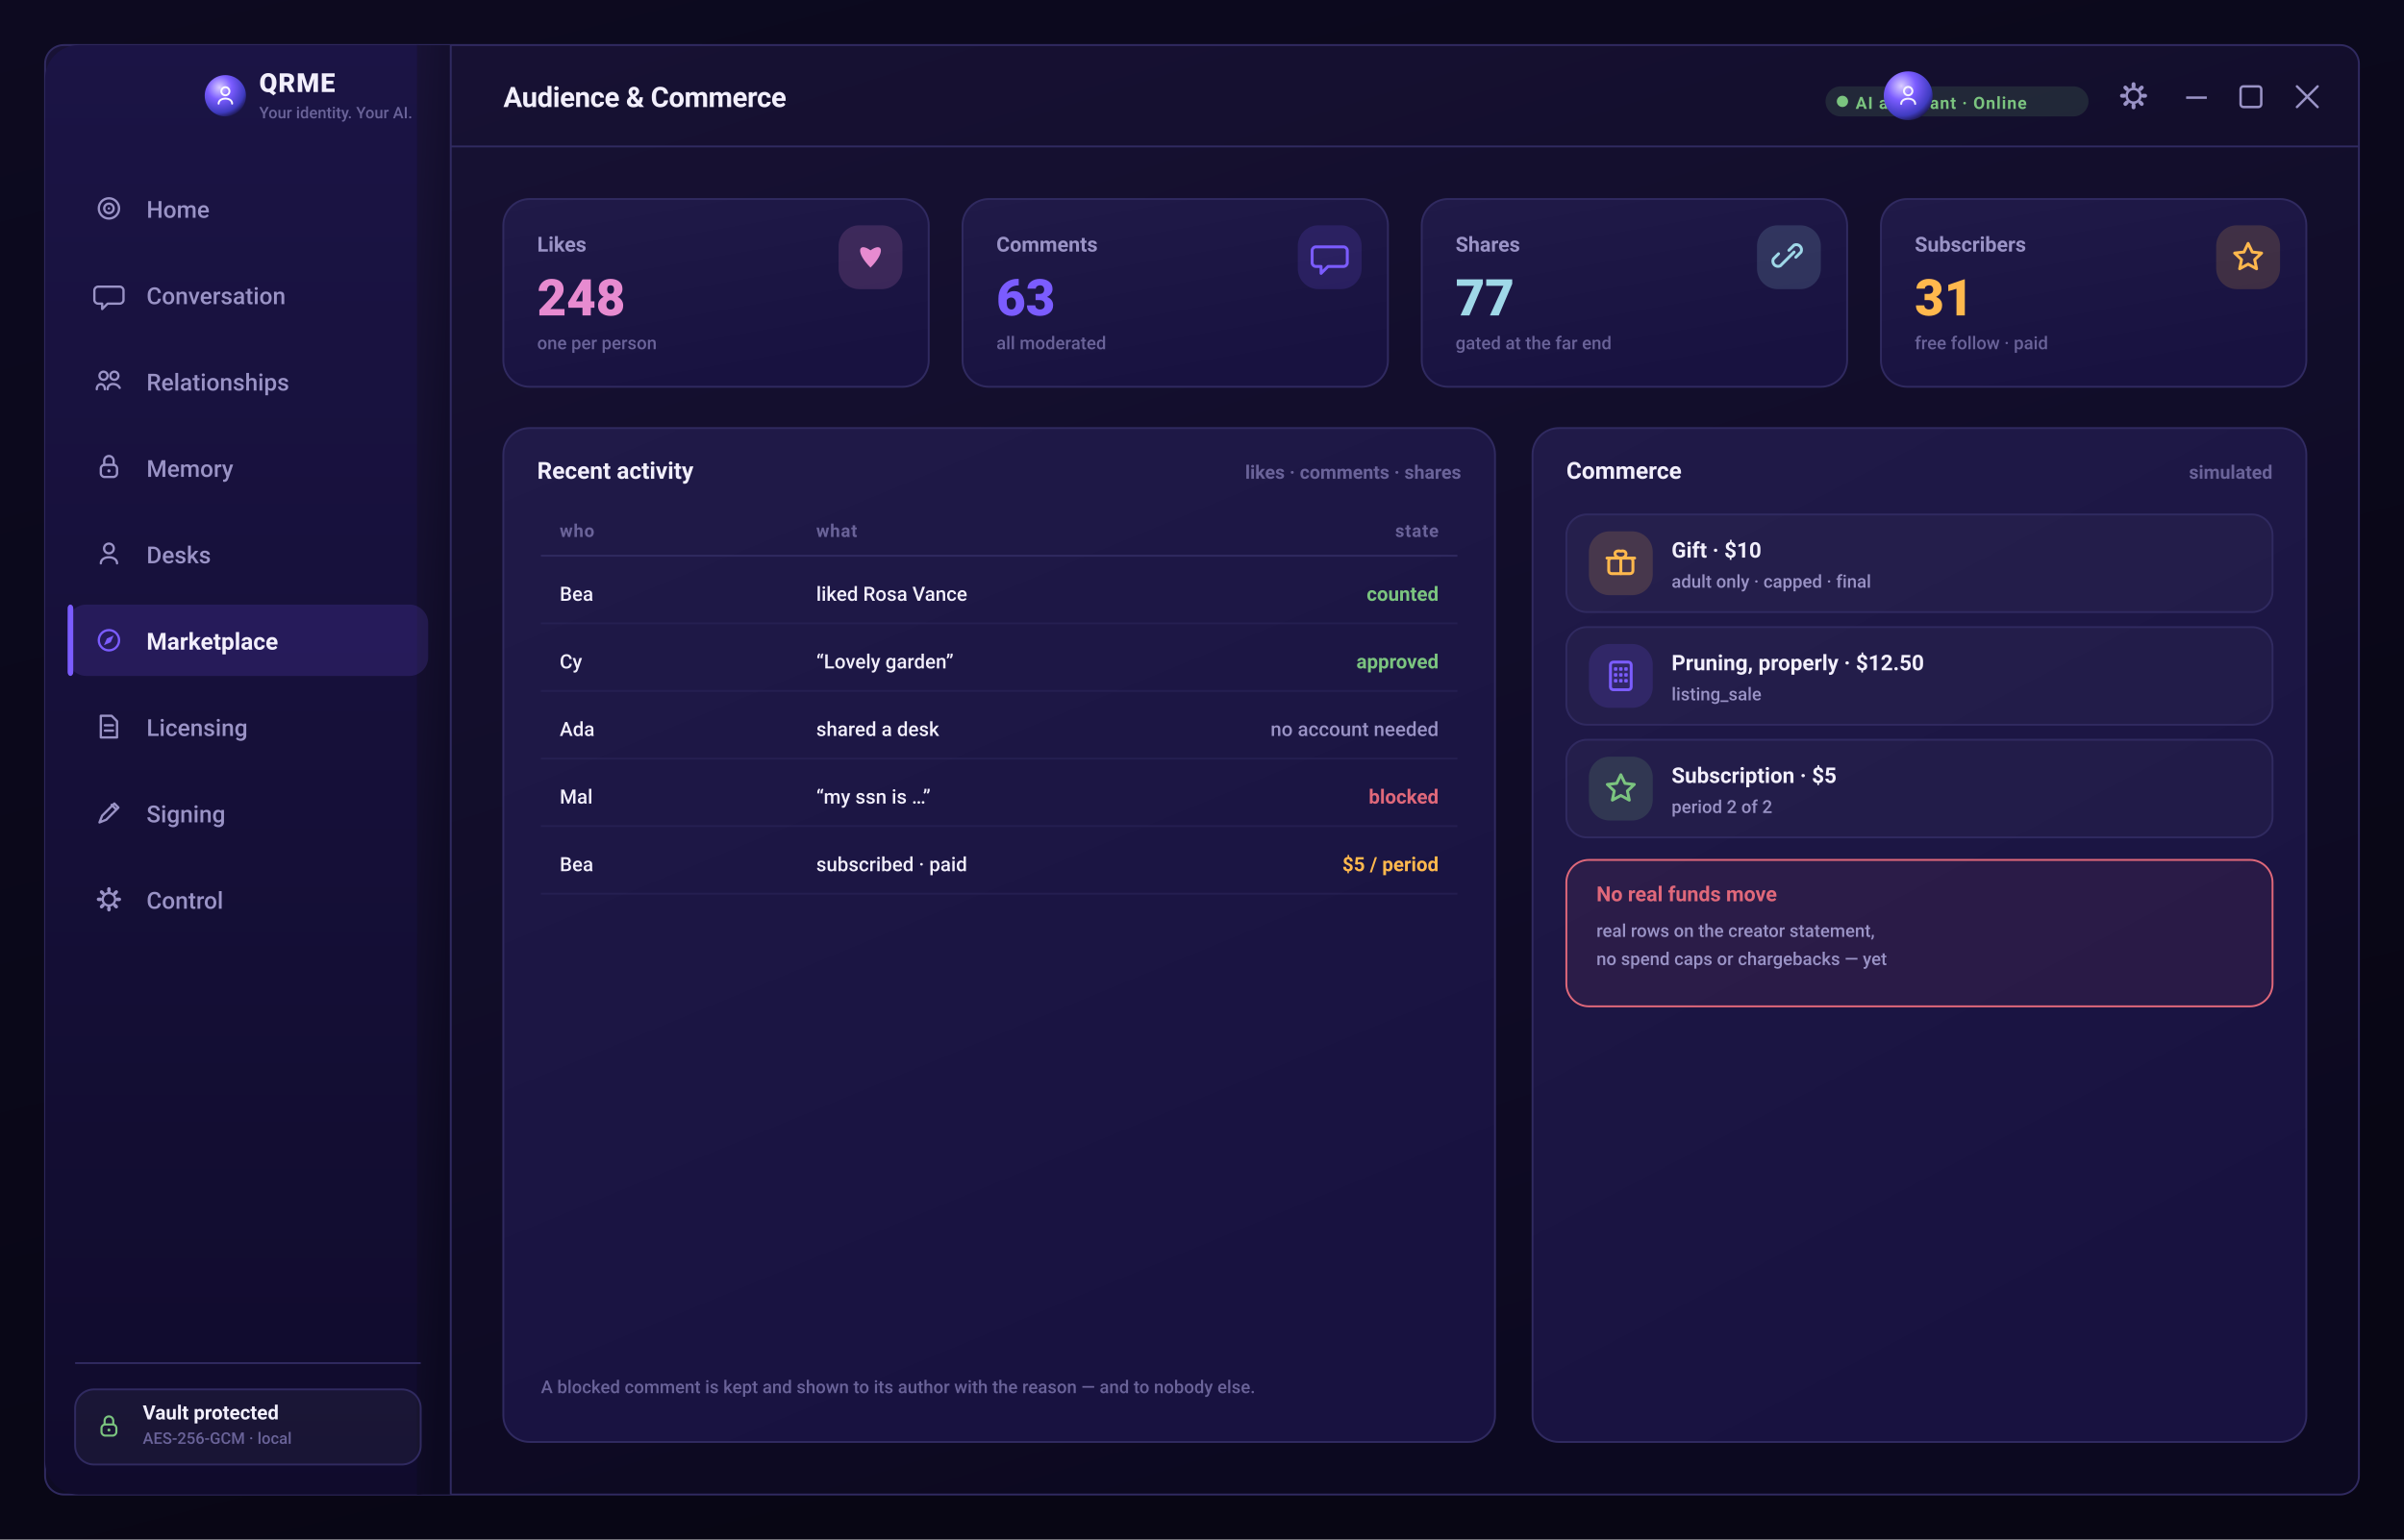
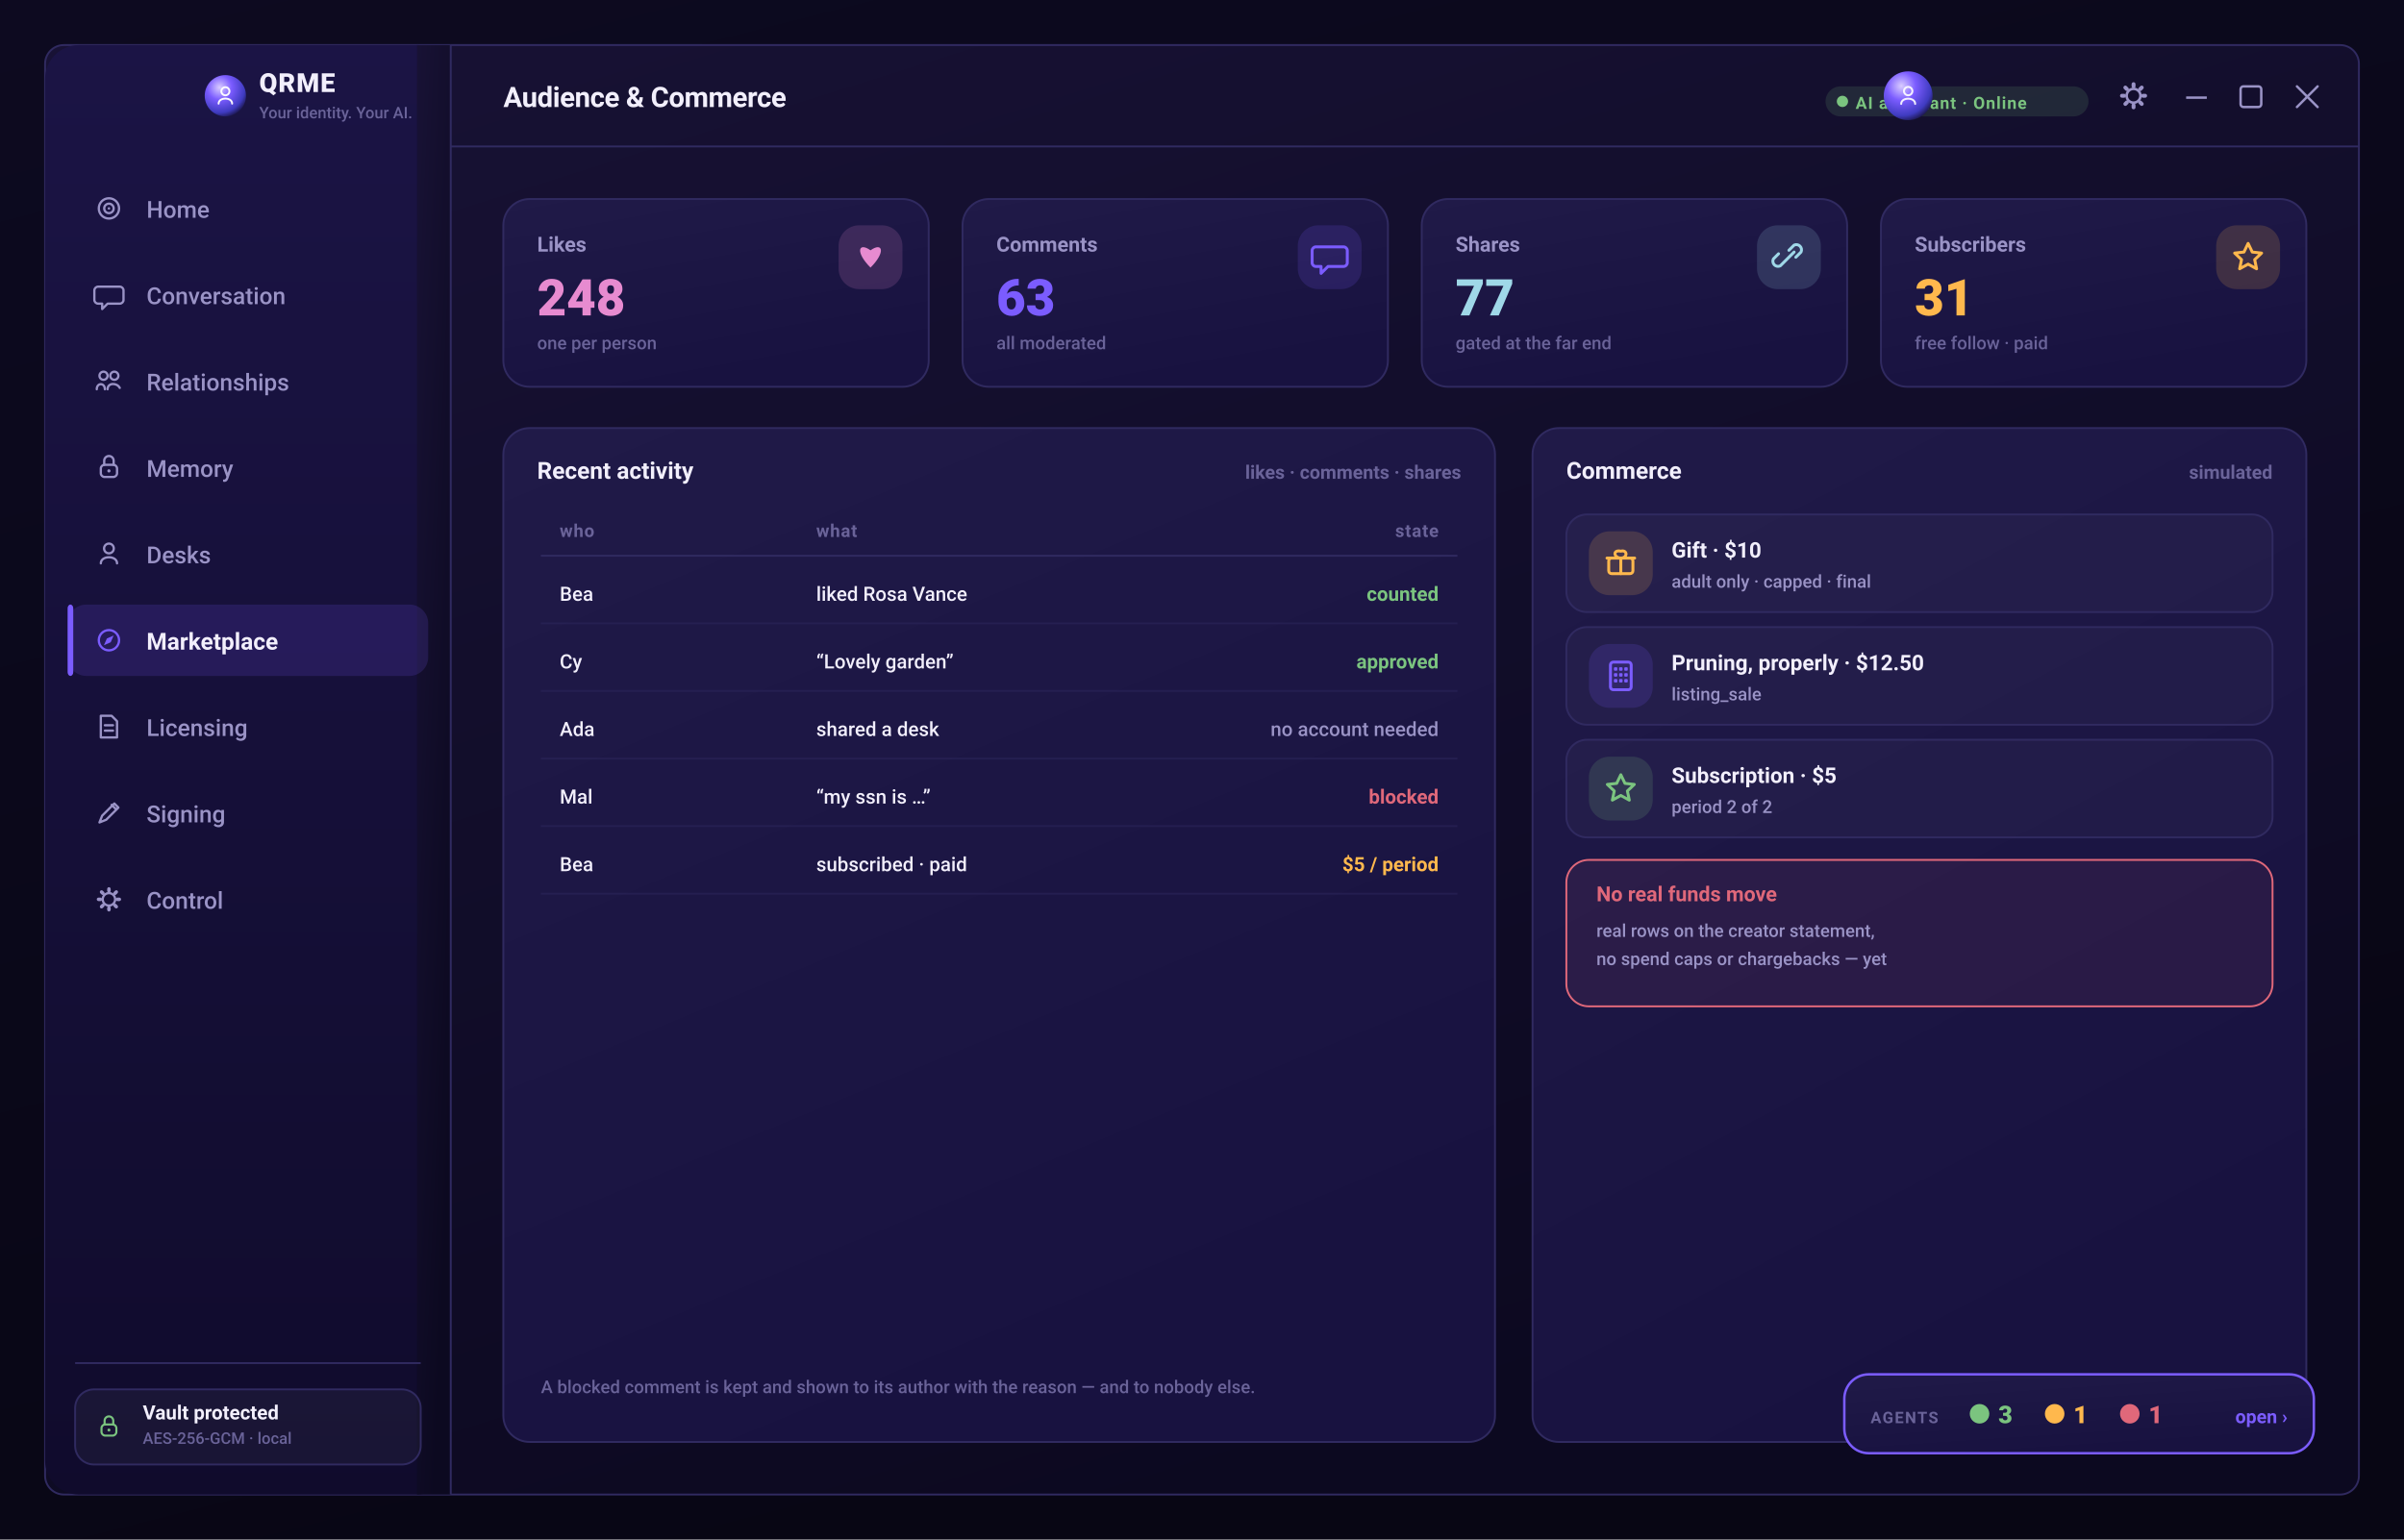
<svg xmlns="http://www.w3.org/2000/svg" width="1280" height="820" viewBox="0 0 1280 820" role="img" aria-label="QRME — Audience &amp; Commerce">
  <defs>
    <linearGradient id="gPage" x1="0" y1="0" x2="0.4" y2="1">
      <stop offset="0" stop-color="#0d0a20" />
      <stop offset="1" stop-color="#080614" />
    </linearGradient>
    <linearGradient id="gScr" x1="0" y1="0" x2="0.5" y2="1">
      <stop offset="0" stop-color="#181235" />
      <stop offset="1" stop-color="#0c0920" />
    </linearGradient>
    <linearGradient id="gSide" x1="0" y1="0" x2="0" y2="1">
      <stop offset="0" stop-color="#1b1445" />
      <stop offset="1" stop-color="#100b2c" />
    </linearGradient>
    <linearGradient id="gCard" x1="0" y1="0" x2="0.4" y2="1">
      <stop offset="0" stop-color="#201a48" />
      <stop offset="1" stop-color="#181240" />
    </linearGradient>
    <linearGradient id="gBrand" x1="0" y1="0" x2="1" y2="0">
      <stop offset="0" stop-color="#7b5cff" />
      <stop offset="1" stop-color="#9d7bff" />
    </linearGradient>
    <linearGradient id="gAmber" x1="0" y1="0" x2="1" y2="0">
      <stop offset="0" stop-color="#ffb84d" />
      <stop offset="1" stop-color="#ffd27a" />
    </linearGradient>
    <radialGradient id="orb" cx="36%" cy="30%" r="78%">
      <stop offset="0" stop-color="#d9ccff" />
      <stop offset="38%" stop-color="#7b5cff" />
      <stop offset="78%" stop-color="#3f3bc0" />
      <stop offset="100%" stop-color="#140f34" />
    </radialGradient>
  </defs>
  <rect x="0.0" y="0.0" width="1280.0" height="820.0" rx="0" fill="url(#gPage)" />
  <rect x="24" y="24" width="1232" height="772" rx="10" fill="url(#gScr)" stroke="#302a60" stroke-width="1" />
  <rect x="24.0" y="24.0" width="216.0" height="772.0" rx="18" fill="url(#gSide)" />
  <rect x="222.0" y="24.0" width="18.0" height="772.0" rx="0" fill="url(#gScr)" />
  <line x1="240" y1="24" x2="240" y2="796" stroke="#302a60" stroke-width="1" />
  <line x1="240" y1="78" x2="1256" y2="78" stroke="#302a60" stroke-width="1" />
  <line x1="1164" y1="52" x2="1175" y2="52" stroke="#9a93c6" stroke-width="1.3" />
  <rect x="1193.0" y="46.0" width="11.0" height="11.0" rx="1.5" fill="none" stroke="#9a93c6" stroke-width="1.3" />
  <path d="M1223 46 l11 11 M1234 46 l-11 11" stroke="#9a93c6" stroke-width="1.3" stroke-linecap="round" />
  <circle cx="120" cy="51" r="11" fill="url(#orb)" />
  <circle cx="120" cy="48.6" r="2.16" fill="none" stroke="rgba(255,255,255,0.95)" stroke-width="1.02" stroke-linecap="round" stroke-linejoin="round" />
  <path d="M116.4 55.2 c0 -3.6 7.2 -3.6 7.2 0" fill="none" stroke="rgba(255,255,255,0.95)" stroke-width="1.02" stroke-linecap="round" stroke-linejoin="round" />
  <text x="138.0" y="49.0" font-family="-apple-system,BlinkMacSystemFont,'SF Pro Display','SF Pro Text','Segoe UI',Roboto,system-ui,sans-serif" font-size="14" font-weight="800" fill="#f2effc" text-anchor="start" letter-spacing="0.5">QRME</text>
  <text x="138.0" y="63.0" font-family="-apple-system,BlinkMacSystemFont,'SF Pro Display','SF Pro Text','Segoe UI',Roboto,system-ui,sans-serif" font-size="8.5" font-weight="500" fill="#6a6399" text-anchor="start">Your identity. Your AI.</text>
  <text x="268.0" y="57.0" font-family="-apple-system,BlinkMacSystemFont,'SF Pro Display','SF Pro Text','Segoe UI',Roboto,system-ui,sans-serif" font-size="15" font-weight="700" fill="#f2effc" text-anchor="start" letter-spacing="-0.2">Audience &amp; Commerce</text>
  <rect x="1134.96" y="43.8" width="2.08" height="3.2" rx="1" transform="rotate(0 1136 51)" fill="#9a93c6" />
  <rect x="1134.96" y="43.8" width="2.08" height="3.2" rx="1" transform="rotate(45 1136 51)" fill="#9a93c6" />
  <rect x="1134.96" y="43.8" width="2.08" height="3.2" rx="1" transform="rotate(90 1136 51)" fill="#9a93c6" />
  <rect x="1134.96" y="43.8" width="2.08" height="3.2" rx="1" transform="rotate(135 1136 51)" fill="#9a93c6" />
  <rect x="1134.96" y="43.8" width="2.08" height="3.2" rx="1" transform="rotate(180 1136 51)" fill="#9a93c6" />
  <rect x="1134.96" y="43.8" width="2.08" height="3.2" rx="1" transform="rotate(225 1136 51)" fill="#9a93c6" />
  <rect x="1134.96" y="43.8" width="2.08" height="3.2" rx="1" transform="rotate(270 1136 51)" fill="#9a93c6" />
  <rect x="1134.96" y="43.8" width="2.08" height="3.2" rx="1" transform="rotate(315 1136 51)" fill="#9a93c6" />
  <circle cx="1136" cy="51" r="3.68" fill="none" stroke="#9a93c6" stroke-width="1.36" stroke-linecap="round" stroke-linejoin="round" />
  <rect x="972.0" y="46.0" width="140.0" height="16.0" rx="8" fill="rgba(123,196,127,0.14)" />
  <circle cx="981.0" cy="54" r="3" fill="#7bc47f" />
  <text x="988.0" y="58.0" font-family="-apple-system,BlinkMacSystemFont,'SF Pro Display','SF Pro Text','Segoe UI',Roboto,system-ui,sans-serif" font-size="9" font-weight="700" fill="#7bc47f" text-anchor="start" letter-spacing="0.5">AI assistant · Online</text>
  <circle cx="1016" cy="51" r="13" fill="url(#orb)" />
  <circle cx="1016" cy="48.52" r="2.232" fill="none" stroke="rgba(255,255,255,0.9)" stroke-width="1.05" stroke-linecap="round" stroke-linejoin="round" />
  <path d="M1012.28 55.34 c0 -3.72 7.44 -3.72 7.44 0" fill="none" stroke="rgba(255,255,255,0.9)" stroke-width="1.05" stroke-linecap="round" stroke-linejoin="round" />
  <circle cx="58" cy="111" r="5.4" fill="none" stroke="#9a93c6" stroke-width="1.22" stroke-linecap="round" stroke-linejoin="round" />
  <circle cx="58" cy="111" r="2.52" fill="none" stroke="#9a93c6" stroke-width="1.22" stroke-linecap="round" stroke-linejoin="round" />
  <circle cx="58" cy="111" r="0.648" fill="#9a93c6" />
  <text x="78.0" y="116.0" font-family="-apple-system,BlinkMacSystemFont,'SF Pro Display','SF Pro Text','Segoe UI',Roboto,system-ui,sans-serif" font-size="12.5" font-weight="500" fill="#9a93c6" text-anchor="start">Home</text>
  <path d="M52.24 152.68 h11.52 a2 2 0 0 1 2 2 v5.04 a2 2 0 0 1 -2 2 h-6.48 l-2.88 2.88 v-2.88 h-2.16 a2 2 0 0 1 -2 -2 v-5.04 a2 2 0 0 1 2 -2 Z" fill="none" stroke="#9a93c6" stroke-width="1.22" stroke-linecap="round" stroke-linejoin="round" />
  <text x="78.0" y="162.0" font-family="-apple-system,BlinkMacSystemFont,'SF Pro Display','SF Pro Text','Segoe UI',Roboto,system-ui,sans-serif" font-size="12.5" font-weight="500" fill="#9a93c6" text-anchor="start">Conversation</text>
  <circle cx="55.12" cy="200.12" r="2.16" fill="none" stroke="#9a93c6" stroke-width="1.22" stroke-linecap="round" stroke-linejoin="round" />
  <circle cx="60.88" cy="200.12" r="2.16" fill="none" stroke="#9a93c6" stroke-width="1.22" stroke-linecap="round" stroke-linejoin="round" />
  <path d="M51.52 207.32 c0 -3.6 4.32 -3.6 4.32 0 M57.28 207.32 c0 -3.6 5.04 -3.6 6.48 -0.72" fill="none" stroke="#9a93c6" stroke-width="1.22" stroke-linecap="round" stroke-linejoin="round" />
  <text x="78.0" y="208.0" font-family="-apple-system,BlinkMacSystemFont,'SF Pro Display','SF Pro Text','Segoe UI',Roboto,system-ui,sans-serif" font-size="12.5" font-weight="500" fill="#9a93c6" text-anchor="start">Relationships</text>
  <rect x="53.68" y="247.56" width="8.64" height="6.48" rx="2" fill="none" stroke="#9a93c6" stroke-width="1.22" stroke-linecap="round" stroke-linejoin="round" />
  <path d="M55.48 247.56 v-2.16 a2.52 2.52 0 0 1 5.04 0 v2.16" fill="none" stroke="#9a93c6" stroke-width="1.22" stroke-linecap="round" stroke-linejoin="round" />
  <circle cx="58" cy="250.8" r="0.864" fill="#9a93c6" />
  <text x="78.0" y="254.0" font-family="-apple-system,BlinkMacSystemFont,'SF Pro Display','SF Pro Text','Segoe UI',Roboto,system-ui,sans-serif" font-size="12.5" font-weight="500" fill="#9a93c6" text-anchor="start">Memory</text>
  <circle cx="58" cy="292.12" r="2.592" fill="none" stroke="#9a93c6" stroke-width="1.22" stroke-linecap="round" stroke-linejoin="round" />
  <path d="M53.68 300.04 c0 -4.32 8.64 -4.32 8.64 0" fill="none" stroke="#9a93c6" stroke-width="1.22" stroke-linecap="round" stroke-linejoin="round" />
  <text x="78.0" y="300.0" font-family="-apple-system,BlinkMacSystemFont,'SF Pro Display','SF Pro Text','Segoe UI',Roboto,system-ui,sans-serif" font-size="12.5" font-weight="500" fill="#9a93c6" text-anchor="start">Desks</text>
  <rect x="36.0" y="322.0" width="192.0" height="38.0" rx="10" fill="rgba(123,92,255,0.16)" />
  <rect x="36.0" y="322.0" width="3.0" height="38.0" rx="2" fill="#7b5cff" />
  <circle cx="58" cy="341" r="5.4" fill="none" stroke="#7b5cff" stroke-width="1.22" stroke-linecap="round" stroke-linejoin="round" />
  <path d="M60.52 338.48 l-1.584 3.6 -3.6 1.584 1.584 -3.6 Z" fill="#7b5cff" />
  <text x="78.0" y="346.0" font-family="-apple-system,BlinkMacSystemFont,'SF Pro Display','SF Pro Text','Segoe UI',Roboto,system-ui,sans-serif" font-size="12.5" font-weight="650" fill="#f2effc" text-anchor="start">Marketplace</text>
  <path d="M53.68 381.24 h5.76 l2.88 2.88 v8.64 h-8.64 Z" fill="none" stroke="#9a93c6" stroke-width="1.22" stroke-linecap="round" stroke-linejoin="round" />
  <path d="M55.84 386.28 h4.32 M55.84 389.16 h4.32" fill="none" stroke="#9a93c6" stroke-width="1.22" stroke-linecap="round" stroke-linejoin="round" />
  <text x="78.0" y="392.0" font-family="-apple-system,BlinkMacSystemFont,'SF Pro Display','SF Pro Text','Segoe UI',Roboto,system-ui,sans-serif" font-size="12.5" font-weight="500" fill="#9a93c6" text-anchor="start">Licensing</text>
  <path d="M52.96 438.04 l1.44 -3.6 6.48 -6.48 2.16 2.16 -6.48 6.48 -3.6 1.44 Z" fill="none" stroke="#9a93c6" stroke-width="1.22" stroke-linecap="round" stroke-linejoin="round" />
  <path d="M59.44 428.68 l2.16 2.16" fill="none" stroke="#9a93c6" stroke-width="1.22" stroke-linecap="round" stroke-linejoin="round" />
  <text x="78.0" y="438.0" font-family="-apple-system,BlinkMacSystemFont,'SF Pro Display','SF Pro Text','Segoe UI',Roboto,system-ui,sans-serif" font-size="12.5" font-weight="500" fill="#9a93c6" text-anchor="start">Signing</text>
  <rect x="57.064" y="472.52" width="1.872" height="2.88" rx="1" transform="rotate(0 58 479)" fill="#9a93c6" />
  <rect x="57.064" y="472.52" width="1.872" height="2.88" rx="1" transform="rotate(45 58 479)" fill="#9a93c6" />
  <rect x="57.064" y="472.52" width="1.872" height="2.88" rx="1" transform="rotate(90 58 479)" fill="#9a93c6" />
  <rect x="57.064" y="472.52" width="1.872" height="2.88" rx="1" transform="rotate(135 58 479)" fill="#9a93c6" />
  <rect x="57.064" y="472.52" width="1.872" height="2.88" rx="1" transform="rotate(180 58 479)" fill="#9a93c6" />
  <rect x="57.064" y="472.52" width="1.872" height="2.88" rx="1" transform="rotate(225 58 479)" fill="#9a93c6" />
  <rect x="57.064" y="472.52" width="1.872" height="2.88" rx="1" transform="rotate(270 58 479)" fill="#9a93c6" />
  <rect x="57.064" y="472.52" width="1.872" height="2.88" rx="1" transform="rotate(315 58 479)" fill="#9a93c6" />
  <circle cx="58" cy="479" r="3.312" fill="none" stroke="#9a93c6" stroke-width="1.22" stroke-linecap="round" stroke-linejoin="round" />
  <text x="78.0" y="484.0" font-family="-apple-system,BlinkMacSystemFont,'SF Pro Display','SF Pro Text','Segoe UI',Roboto,system-ui,sans-serif" font-size="12.5" font-weight="500" fill="#9a93c6" text-anchor="start">Control</text>
  <line x1="40" y1="726" x2="224" y2="726" stroke="#302a60" stroke-width="1" />
  <rect x="40.0" y="740.0" width="184.0" height="40.0" rx="10" fill="rgba(255,255,255,0.04)" stroke="#302a60" stroke-width="1" />
  <rect x="54.04" y="758.68" width="7.92" height="5.94" rx="2" fill="none" stroke="#7bc47f" stroke-width="1.12" stroke-linecap="round" stroke-linejoin="round" />
  <path d="M55.69 758.68 v-1.98 a2.31 2.31 0 0 1 4.62 0 v1.98" fill="none" stroke="#7bc47f" stroke-width="1.12" stroke-linecap="round" stroke-linejoin="round" />
  <circle cx="58" cy="761.65" r="0.792" fill="#7bc47f" />
  <text x="76.0" y="756.0" font-family="-apple-system,BlinkMacSystemFont,'SF Pro Display','SF Pro Text','Segoe UI',Roboto,system-ui,sans-serif" font-size="10.5" font-weight="650" fill="#f2effc" text-anchor="start">Vault protected</text>
  <text x="76.0" y="769.0" font-family="-apple-system,BlinkMacSystemFont,'SF Pro Display','SF Pro Text','Segoe UI',Roboto,system-ui,sans-serif" font-size="8.5" font-weight="500" fill="#6a6399" text-anchor="start">AES-256-GCM · local</text>
  <rect x="268.0" y="106.0" width="226.5" height="100.0" rx="14" fill="url(#gCard)" stroke="#302a60" stroke-width="1" />
  <text x="286.0" y="134.0" font-family="-apple-system,BlinkMacSystemFont,'SF Pro Display','SF Pro Text','Segoe UI',Roboto,system-ui,sans-serif" font-size="11" font-weight="600" fill="#9a93c6" text-anchor="start">Likes</text>
  <text x="286.0" y="168.0" font-family="-apple-system,BlinkMacSystemFont,'SF Pro Display','SF Pro Text','Segoe UI',Roboto,system-ui,sans-serif" font-size="27" font-weight="800" fill="#e78bd0" text-anchor="start">248</text>
  <text x="286.0" y="186.0" font-family="-apple-system,BlinkMacSystemFont,'SF Pro Display','SF Pro Text','Segoe UI',Roboto,system-ui,sans-serif" font-size="9.5" font-weight="500" fill="#6a6399" text-anchor="start">one per person</text>
  <rect x="446.5" y="120.0" width="34.0" height="34.0" rx="11" fill="rgba(231,139,208,0.16)" />
  <path d="M463.5 142.52 C455.22 134.24,457.06 128.72,463.5 133.32 C469.94 128.72,471.78 134.24,463.5 142.52 Z" fill="#e78bd0" />
  <rect x="512.5" y="106.0" width="226.5" height="100.0" rx="14" fill="url(#gCard)" stroke="#302a60" stroke-width="1" />
  <text x="530.5" y="134.0" font-family="-apple-system,BlinkMacSystemFont,'SF Pro Display','SF Pro Text','Segoe UI',Roboto,system-ui,sans-serif" font-size="11" font-weight="600" fill="#9a93c6" text-anchor="start">Comments</text>
  <text x="530.5" y="168.0" font-family="-apple-system,BlinkMacSystemFont,'SF Pro Display','SF Pro Text','Segoe UI',Roboto,system-ui,sans-serif" font-size="27" font-weight="800" fill="#7b5cff" text-anchor="start">63</text>
  <text x="530.5" y="186.0" font-family="-apple-system,BlinkMacSystemFont,'SF Pro Display','SF Pro Text','Segoe UI',Roboto,system-ui,sans-serif" font-size="9.5" font-weight="500" fill="#6a6399" text-anchor="start">all moderated</text>
  <rect x="691.0" y="120.0" width="34.0" height="34.0" rx="11" fill="rgba(123,92,255,0.16)" />
  <path d="M700.64 131.48 h14.72 a2 2 0 0 1 2 2 v6.44 a2 2 0 0 1 -2 2 h-8.28 l-3.68 3.68 v-3.68 h-2.76 a2 2 0 0 1 -2 -2 v-6.44 a2 2 0 0 1 2 -2 Z" fill="none" stroke="#7b5cff" stroke-width="1.56" stroke-linecap="round" stroke-linejoin="round" />
  <rect x="757.0" y="106.0" width="226.5" height="100.0" rx="14" fill="url(#gCard)" stroke="#302a60" stroke-width="1" />
  <text x="775.0" y="134.0" font-family="-apple-system,BlinkMacSystemFont,'SF Pro Display','SF Pro Text','Segoe UI',Roboto,system-ui,sans-serif" font-size="11" font-weight="600" fill="#9a93c6" text-anchor="start">Shares</text>
  <text x="775.0" y="168.0" font-family="-apple-system,BlinkMacSystemFont,'SF Pro Display','SF Pro Text','Segoe UI',Roboto,system-ui,sans-serif" font-size="27" font-weight="800" fill="#9fd8e8" text-anchor="start">77</text>
  <text x="775.0" y="186.0" font-family="-apple-system,BlinkMacSystemFont,'SF Pro Display','SF Pro Text','Segoe UI',Roboto,system-ui,sans-serif" font-size="9.5" font-weight="500" fill="#6a6399" text-anchor="start">gated at the far end</text>
  <rect x="935.5" y="120.0" width="34.0" height="34.0" rx="11" fill="rgba(159,216,232,0.16)" />
  <path d="M950.66 138.84 l-2.76 2.76 a2.76 2.76 0 0 1 -3.68 -3.68 l2.76 -2.76 m5.52 -1.84 l2.76 -2.76 a2.76 2.76 0 0 1 3.68 3.68 l-2.76 2.76 M949.74 139.76 l5.52 -5.52" fill="none" stroke="#9fd8e8" stroke-width="1.56" stroke-linecap="round" stroke-linejoin="round" />
  <rect x="1001.5" y="106.0" width="226.5" height="100.0" rx="14" fill="url(#gCard)" stroke="#302a60" stroke-width="1" />
  <text x="1019.5" y="134.0" font-family="-apple-system,BlinkMacSystemFont,'SF Pro Display','SF Pro Text','Segoe UI',Roboto,system-ui,sans-serif" font-size="11" font-weight="600" fill="#9a93c6" text-anchor="start">Subscribers</text>
  <text x="1019.5" y="168.0" font-family="-apple-system,BlinkMacSystemFont,'SF Pro Display','SF Pro Text','Segoe UI',Roboto,system-ui,sans-serif" font-size="27" font-weight="800" fill="#ffb84d" text-anchor="start">31</text>
  <text x="1019.5" y="186.0" font-family="-apple-system,BlinkMacSystemFont,'SF Pro Display','SF Pro Text','Segoe UI',Roboto,system-ui,sans-serif" font-size="9.5" font-weight="500" fill="#6a6399" text-anchor="start">free follow · paid</text>
  <rect x="1180.0" y="120.0" width="34.0" height="34.0" rx="11" fill="rgba(255,184,77,0.16)" />
  <path d="M1197.0 129.64 l2.208 4.6 4.968 0.552 -3.68 3.496 1.012 4.876 -4.508 -2.484 -4.508 2.484 1.012 -4.876 -3.68 -3.496 4.968 -0.552 Z" fill="none" stroke="#ffb84d" stroke-width="1.56" stroke-linecap="round" stroke-linejoin="round" />
  <rect x="268.0" y="228.0" width="528.0" height="540.0" rx="14" fill="url(#gCard)" stroke="#302a60" stroke-width="1" />
  <text x="286.0" y="255.0" font-family="-apple-system,BlinkMacSystemFont,'SF Pro Display','SF Pro Text','Segoe UI',Roboto,system-ui,sans-serif" font-size="12.5" font-weight="700" fill="#f2effc" text-anchor="start">Recent activity</text>
  <text x="778.0" y="255.0" font-family="-apple-system,BlinkMacSystemFont,'SF Pro Display','SF Pro Text','Segoe UI',Roboto,system-ui,sans-serif" font-size="10" font-weight="600" fill="#6a6399" text-anchor="end">likes · comments · shares</text>
  <text x="298.0" y="286.0" font-family="-apple-system,BlinkMacSystemFont,'SF Pro Display','SF Pro Text','Segoe UI',Roboto,system-ui,sans-serif" font-size="9.5" font-weight="700" fill="#6a6399" text-anchor="start" letter-spacing="0.4">who</text>
  <text x="434.6" y="286.0" font-family="-apple-system,BlinkMacSystemFont,'SF Pro Display','SF Pro Text','Segoe UI',Roboto,system-ui,sans-serif" font-size="9.5" font-weight="700" fill="#6a6399" text-anchor="start" letter-spacing="0.4">what</text>
  <text x="766.0" y="286.0" font-family="-apple-system,BlinkMacSystemFont,'SF Pro Display','SF Pro Text','Segoe UI',Roboto,system-ui,sans-serif" font-size="9.5" font-weight="700" fill="#6a6399" text-anchor="end" letter-spacing="0.4">state</text>
  <line x1="288" y1="296" x2="776.0" y2="296" stroke="#302a60" stroke-width="1" />
  <text x="298.0" y="320.0" font-family="-apple-system,BlinkMacSystemFont,'SF Pro Display','SF Pro Text','Segoe UI',Roboto,system-ui,sans-serif" font-size="10.5" font-weight="500" fill="#f2effc" text-anchor="start">Bea</text>
  <text x="434.6" y="320.0" font-family="-apple-system,BlinkMacSystemFont,'SF Pro Display','SF Pro Text','Segoe UI',Roboto,system-ui,sans-serif" font-size="10.5" font-weight="500" fill="#f2effc" text-anchor="start">liked Rosa Vance</text>
  <text x="766.0" y="320.0" font-family="-apple-system,BlinkMacSystemFont,'SF Pro Display','SF Pro Text','Segoe UI',Roboto,system-ui,sans-serif" font-size="10.5" font-weight="600" fill="#7bc47f" text-anchor="end">counted</text>
  <line x1="288" y1="332" x2="776.0" y2="332" stroke="rgba(48,42,96,0.45)" stroke-width="1" />
  <text x="298.0" y="356.0" font-family="-apple-system,BlinkMacSystemFont,'SF Pro Display','SF Pro Text','Segoe UI',Roboto,system-ui,sans-serif" font-size="10.5" font-weight="500" fill="#f2effc" text-anchor="start">Cy</text>
  <text x="434.6" y="356.0" font-family="-apple-system,BlinkMacSystemFont,'SF Pro Display','SF Pro Text','Segoe UI',Roboto,system-ui,sans-serif" font-size="10.5" font-weight="500" fill="#f2effc" text-anchor="start">“Lovely garden”</text>
  <text x="766.0" y="356.0" font-family="-apple-system,BlinkMacSystemFont,'SF Pro Display','SF Pro Text','Segoe UI',Roboto,system-ui,sans-serif" font-size="10.5" font-weight="600" fill="#7bc47f" text-anchor="end">approved</text>
  <line x1="288" y1="368" x2="776.0" y2="368" stroke="rgba(48,42,96,0.45)" stroke-width="1" />
  <text x="298.0" y="392.0" font-family="-apple-system,BlinkMacSystemFont,'SF Pro Display','SF Pro Text','Segoe UI',Roboto,system-ui,sans-serif" font-size="10.5" font-weight="500" fill="#f2effc" text-anchor="start">Ada</text>
  <text x="434.6" y="392.0" font-family="-apple-system,BlinkMacSystemFont,'SF Pro Display','SF Pro Text','Segoe UI',Roboto,system-ui,sans-serif" font-size="10.5" font-weight="500" fill="#f2effc" text-anchor="start">shared a desk</text>
  <text x="766.0" y="392.0" font-family="-apple-system,BlinkMacSystemFont,'SF Pro Display','SF Pro Text','Segoe UI',Roboto,system-ui,sans-serif" font-size="10.5" font-weight="500" fill="#9a93c6" text-anchor="end">no account needed</text>
  <line x1="288" y1="404" x2="776.0" y2="404" stroke="rgba(48,42,96,0.45)" stroke-width="1" />
  <text x="298.0" y="428.0" font-family="-apple-system,BlinkMacSystemFont,'SF Pro Display','SF Pro Text','Segoe UI',Roboto,system-ui,sans-serif" font-size="10.5" font-weight="500" fill="#f2effc" text-anchor="start">Mal</text>
  <text x="434.6" y="428.0" font-family="-apple-system,BlinkMacSystemFont,'SF Pro Display','SF Pro Text','Segoe UI',Roboto,system-ui,sans-serif" font-size="10.5" font-weight="500" fill="#f2effc" text-anchor="start">“my ssn is …”</text>
  <text x="766.0" y="428.0" font-family="-apple-system,BlinkMacSystemFont,'SF Pro Display','SF Pro Text','Segoe UI',Roboto,system-ui,sans-serif" font-size="10.5" font-weight="700" fill="#e0687a" text-anchor="end">blocked</text>
  <line x1="288" y1="440" x2="776.0" y2="440" stroke="rgba(48,42,96,0.45)" stroke-width="1" />
  <text x="298.0" y="464.0" font-family="-apple-system,BlinkMacSystemFont,'SF Pro Display','SF Pro Text','Segoe UI',Roboto,system-ui,sans-serif" font-size="10.5" font-weight="500" fill="#f2effc" text-anchor="start">Bea</text>
  <text x="434.6" y="464.0" font-family="-apple-system,BlinkMacSystemFont,'SF Pro Display','SF Pro Text','Segoe UI',Roboto,system-ui,sans-serif" font-size="10.5" font-weight="500" fill="#f2effc" text-anchor="start">subscribed · paid</text>
  <text x="766.0" y="464.0" font-family="-apple-system,BlinkMacSystemFont,'SF Pro Display','SF Pro Text','Segoe UI',Roboto,system-ui,sans-serif" font-size="10.5" font-weight="700" fill="#ffb84d" text-anchor="end">$5 / period</text>
  <line x1="288" y1="476" x2="776.0" y2="476" stroke="rgba(48,42,96,0.45)" stroke-width="1" />
  <text x="288.0" y="742.0" font-family="-apple-system,BlinkMacSystemFont,'SF Pro Display','SF Pro Text','Segoe UI',Roboto,system-ui,sans-serif" font-size="9.5" font-weight="500" fill="#6a6399" text-anchor="start">A blocked comment is kept and shown to its author with the reason — and to nobody else.</text>
  <rect x="816.0" y="228.0" width="412.0" height="540.0" rx="14" fill="url(#gCard)" stroke="#302a60" stroke-width="1" />
  <text x="834.0" y="255.0" font-family="-apple-system,BlinkMacSystemFont,'SF Pro Display','SF Pro Text','Segoe UI',Roboto,system-ui,sans-serif" font-size="12.5" font-weight="700" fill="#f2effc" text-anchor="start">Commerce</text>
  <text x="1210.0" y="255.0" font-family="-apple-system,BlinkMacSystemFont,'SF Pro Display','SF Pro Text','Segoe UI',Roboto,system-ui,sans-serif" font-size="10" font-weight="600" fill="#6a6399" text-anchor="end">simulated</text>
  <rect x="834.0" y="274.0" width="376.0" height="52.0" rx="11" fill="rgba(255,255,255,0.03)" stroke="#302a60" stroke-width="1" />
  <rect x="846.0" y="283.0" width="34.0" height="34.0" rx="11" fill="rgba(255,184,77,0.16)" />
  <rect x="856.56" y="297.24" width="12.88" height="8.28" rx="1.5" fill="none" stroke="#ffb84d" stroke-width="1.56" stroke-linecap="round" stroke-linejoin="round" />
  <path d="M855.64 297.24 h14.72 M863.0 297.24 v8.28 M863.0 297.24 c-3.68 0 -4.6 -4.6 0 -3.68 c3.68 -0.92 3.68 3.68 0 3.68" fill="none" stroke="#ffb84d" stroke-width="1.56" stroke-linecap="round" stroke-linejoin="round" />
  <text x="890.0" y="297.0" font-family="-apple-system,BlinkMacSystemFont,'SF Pro Display','SF Pro Text','Segoe UI',Roboto,system-ui,sans-serif" font-size="11.5" font-weight="650" fill="#f2effc" text-anchor="start">Gift · $10</text>
  <text x="890.0" y="313.0" font-family="-apple-system,BlinkMacSystemFont,'SF Pro Display','SF Pro Text','Segoe UI',Roboto,system-ui,sans-serif" font-size="9.5" font-weight="500" fill="#9a93c6" text-anchor="start">adult only · capped · final</text>
  <rect x="834.0" y="334.0" width="376.0" height="52.0" rx="11" fill="rgba(255,255,255,0.03)" stroke="#302a60" stroke-width="1" />
  <rect x="846.0" y="343.0" width="34.0" height="34.0" rx="11" fill="rgba(123,92,255,0.16)" />
  <rect x="857.48" y="352.64" width="11.04" height="14.72" rx="1.5" fill="none" stroke="#7b5cff" stroke-width="1.56" stroke-linecap="round" stroke-linejoin="round" />
  <rect x="859.32" y="355.4" width="1.84" height="1.84" rx="0.4" fill="#7b5cff" />
  <rect x="862.08" y="355.4" width="1.84" height="1.84" rx="0.4" fill="#7b5cff" />
  <rect x="864.84" y="355.4" width="1.84" height="1.84" rx="0.4" fill="#7b5cff" />
  <rect x="859.32" y="358.528" width="1.84" height="1.84" rx="0.4" fill="#7b5cff" />
  <rect x="862.08" y="358.528" width="1.84" height="1.84" rx="0.4" fill="#7b5cff" />
  <rect x="864.84" y="358.528" width="1.84" height="1.84" rx="0.4" fill="#7b5cff" />
  <rect x="859.32" y="361.656" width="1.84" height="1.84" rx="0.4" fill="#7b5cff" />
  <rect x="862.08" y="361.656" width="1.84" height="1.84" rx="0.4" fill="#7b5cff" />
  <rect x="864.84" y="361.656" width="1.84" height="1.84" rx="0.4" fill="#7b5cff" />
  <text x="890.0" y="357.0" font-family="-apple-system,BlinkMacSystemFont,'SF Pro Display','SF Pro Text','Segoe UI',Roboto,system-ui,sans-serif" font-size="11.5" font-weight="650" fill="#f2effc" text-anchor="start">Pruning, properly · $12.50</text>
  <text x="890.0" y="373.0" font-family="-apple-system,BlinkMacSystemFont,'SF Pro Display','SF Pro Text','Segoe UI',Roboto,system-ui,sans-serif" font-size="9.5" font-weight="500" fill="#9a93c6" text-anchor="start">listing_sale</text>
  <rect x="834.0" y="394.0" width="376.0" height="52.0" rx="11" fill="rgba(255,255,255,0.03)" stroke="#302a60" stroke-width="1" />
  <rect x="846.0" y="403.0" width="34.0" height="34.0" rx="11" fill="rgba(123,196,127,0.16)" />
  <path d="M863.0 412.64 l2.208 4.6 4.968 0.552 -3.68 3.496 1.012 4.876 -4.508 -2.484 -4.508 2.484 1.012 -4.876 -3.68 -3.496 4.968 -0.552 Z" fill="none" stroke="#7bc47f" stroke-width="1.56" stroke-linecap="round" stroke-linejoin="round" />
  <text x="890.0" y="417.0" font-family="-apple-system,BlinkMacSystemFont,'SF Pro Display','SF Pro Text','Segoe UI',Roboto,system-ui,sans-serif" font-size="11.5" font-weight="650" fill="#f2effc" text-anchor="start">Subscription · $5</text>
  <text x="890.0" y="433.0" font-family="-apple-system,BlinkMacSystemFont,'SF Pro Display','SF Pro Text','Segoe UI',Roboto,system-ui,sans-serif" font-size="9.5" font-weight="500" fill="#9a93c6" text-anchor="start">period 2 of 2</text>
  <rect x="834.0" y="458.0" width="376.0" height="78.0" rx="12" fill="rgba(224,104,122,0.08)" stroke="#e0687a" stroke-width="1" />
  <text x="850.0" y="480.0" font-family="-apple-system,BlinkMacSystemFont,'SF Pro Display','SF Pro Text','Segoe UI',Roboto,system-ui,sans-serif" font-size="11" font-weight="700" fill="#e0687a" text-anchor="start">No real funds move</text>
  <text x="850.0" y="499.0" font-family="-apple-system,BlinkMacSystemFont,'SF Pro Display','SF Pro Text','Segoe UI',Roboto,system-ui,sans-serif" font-size="9.5" font-weight="500" fill="#9a93c6" text-anchor="start">real rows on the creator statement,</text>
  <text x="850.0" y="514.0" font-family="-apple-system,BlinkMacSystemFont,'SF Pro Display','SF Pro Text','Segoe UI',Roboto,system-ui,sans-serif" font-size="9.5" font-weight="500" fill="#9a93c6" text-anchor="start">no spend caps or chargebacks — yet</text>
+   <rect x="982.0" y="732.0" width="250.0" height="42.0" rx="13" fill="url(#gCard)" stroke="#7b5cff" stroke-width="1.3" />
+   <text x="996.0" y="758.0" font-family="-apple-system,BlinkMacSystemFont,'SF Pro Display','SF Pro Text','Segoe UI',Roboto,system-ui,sans-serif" font-size="8.5" font-weight="700" fill="#6a6399" text-anchor="start" letter-spacing="0.7">AGENTS</text>
+   <circle cx="1054" cy="753" r="5.2" fill="#7bc47f" />
+   <text x="1064.0" y="758.0" font-family="-apple-system,BlinkMacSystemFont,'SF Pro Display','SF Pro Text','Segoe UI',Roboto,system-ui,sans-serif" font-size="13" font-weight="800" fill="#7bc47f" text-anchor="start">3</text>
+   <circle cx="1094" cy="753" r="5.2" fill="#ffb84d" />
+   <text x="1104.0" y="758.0" font-family="-apple-system,BlinkMacSystemFont,'SF Pro Display','SF Pro Text','Segoe UI',Roboto,system-ui,sans-serif" font-size="13" font-weight="800" fill="#ffb84d" text-anchor="start">1</text>
+   <circle cx="1134" cy="753" r="5.2" fill="#e0687a" />
+   <text x="1144.0" y="758.0" font-family="-apple-system,BlinkMacSystemFont,'SF Pro Display','SF Pro Text','Segoe UI',Roboto,system-ui,sans-serif" font-size="13" font-weight="800" fill="#e0687a" text-anchor="start">1</text>
+   <text x="1218.0" y="758.0" font-family="-apple-system,BlinkMacSystemFont,'SF Pro Display','SF Pro Text','Segoe UI',Roboto,system-ui,sans-serif" font-size="10" font-weight="700" fill="#7b5cff" text-anchor="end">open ›</text>
</svg>
